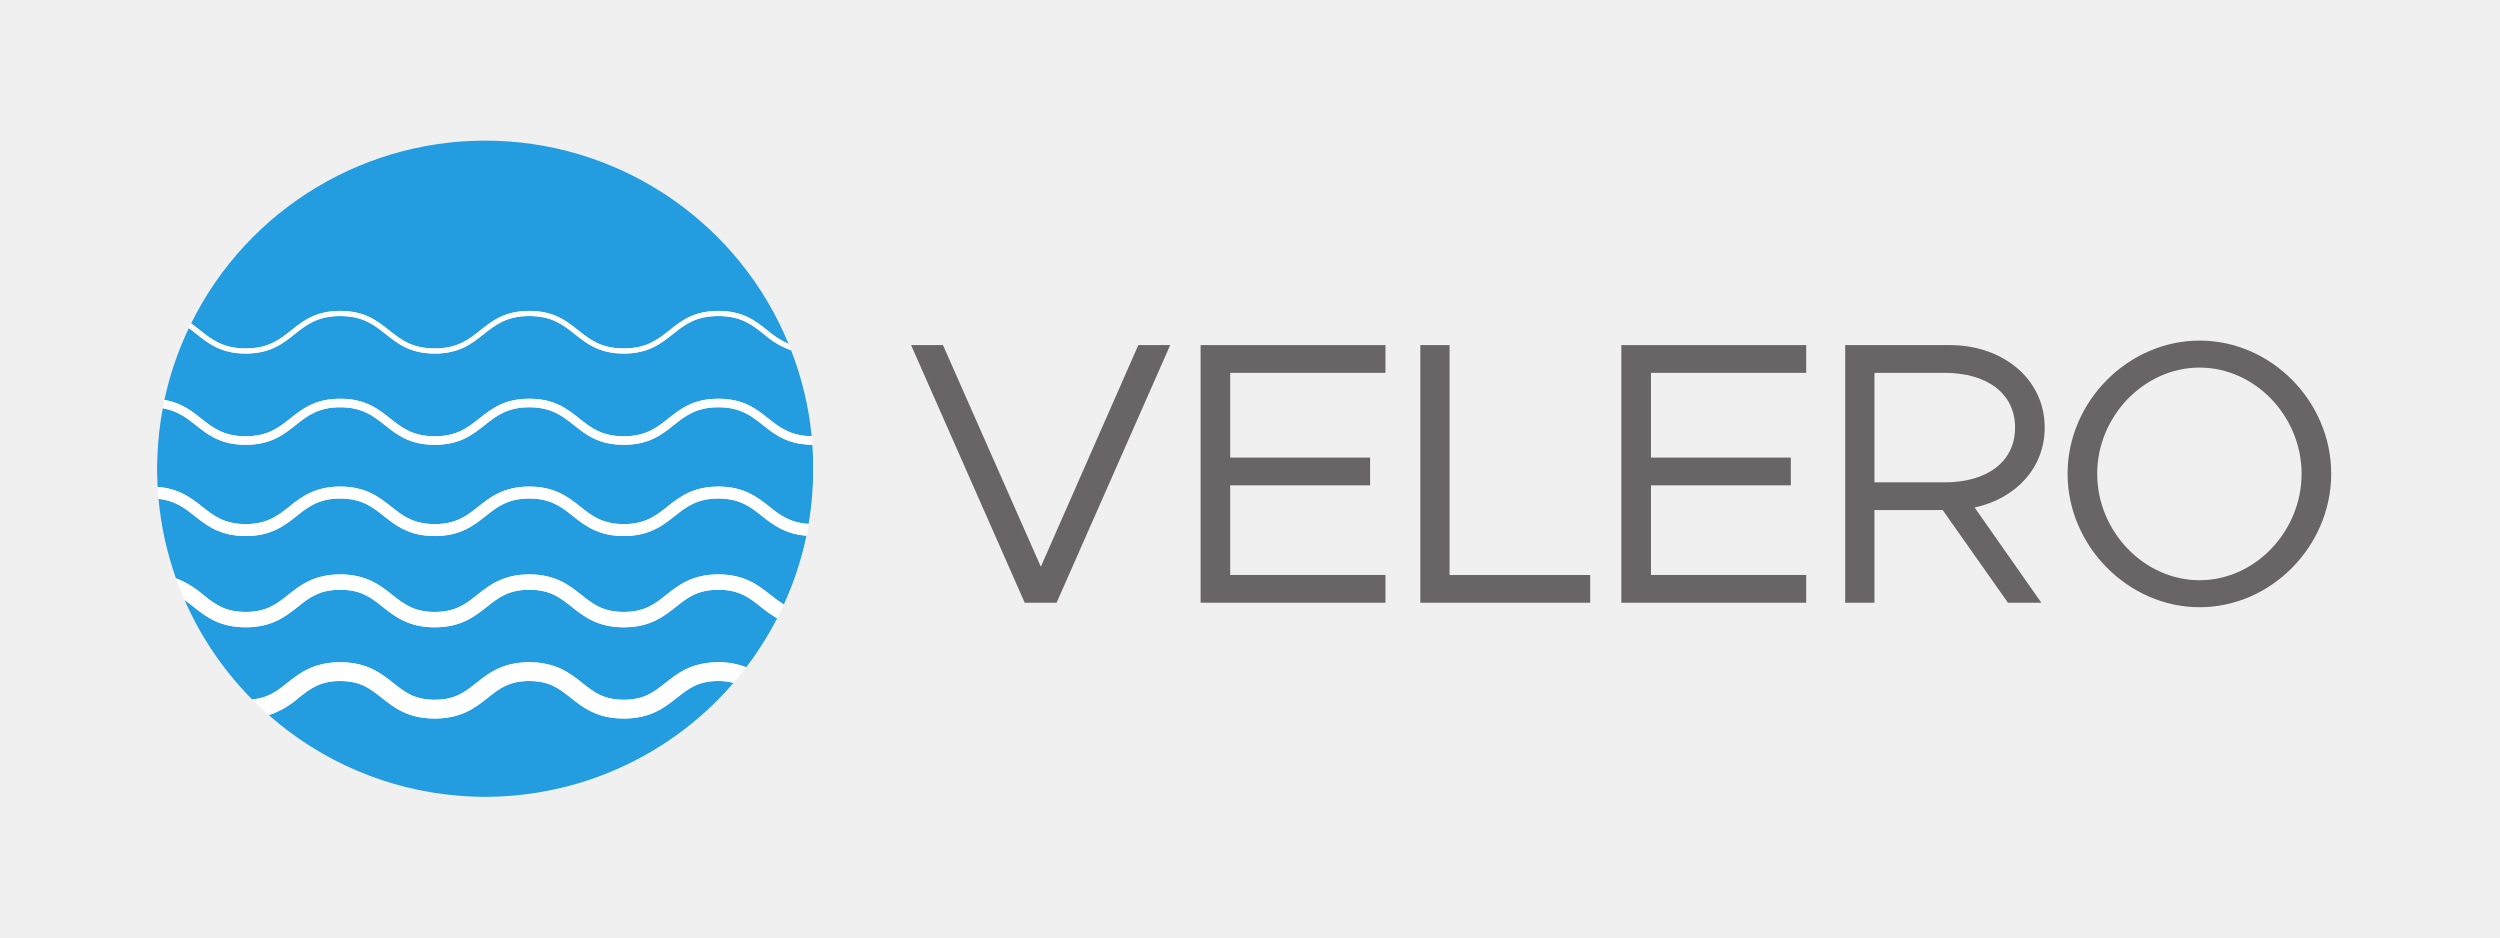
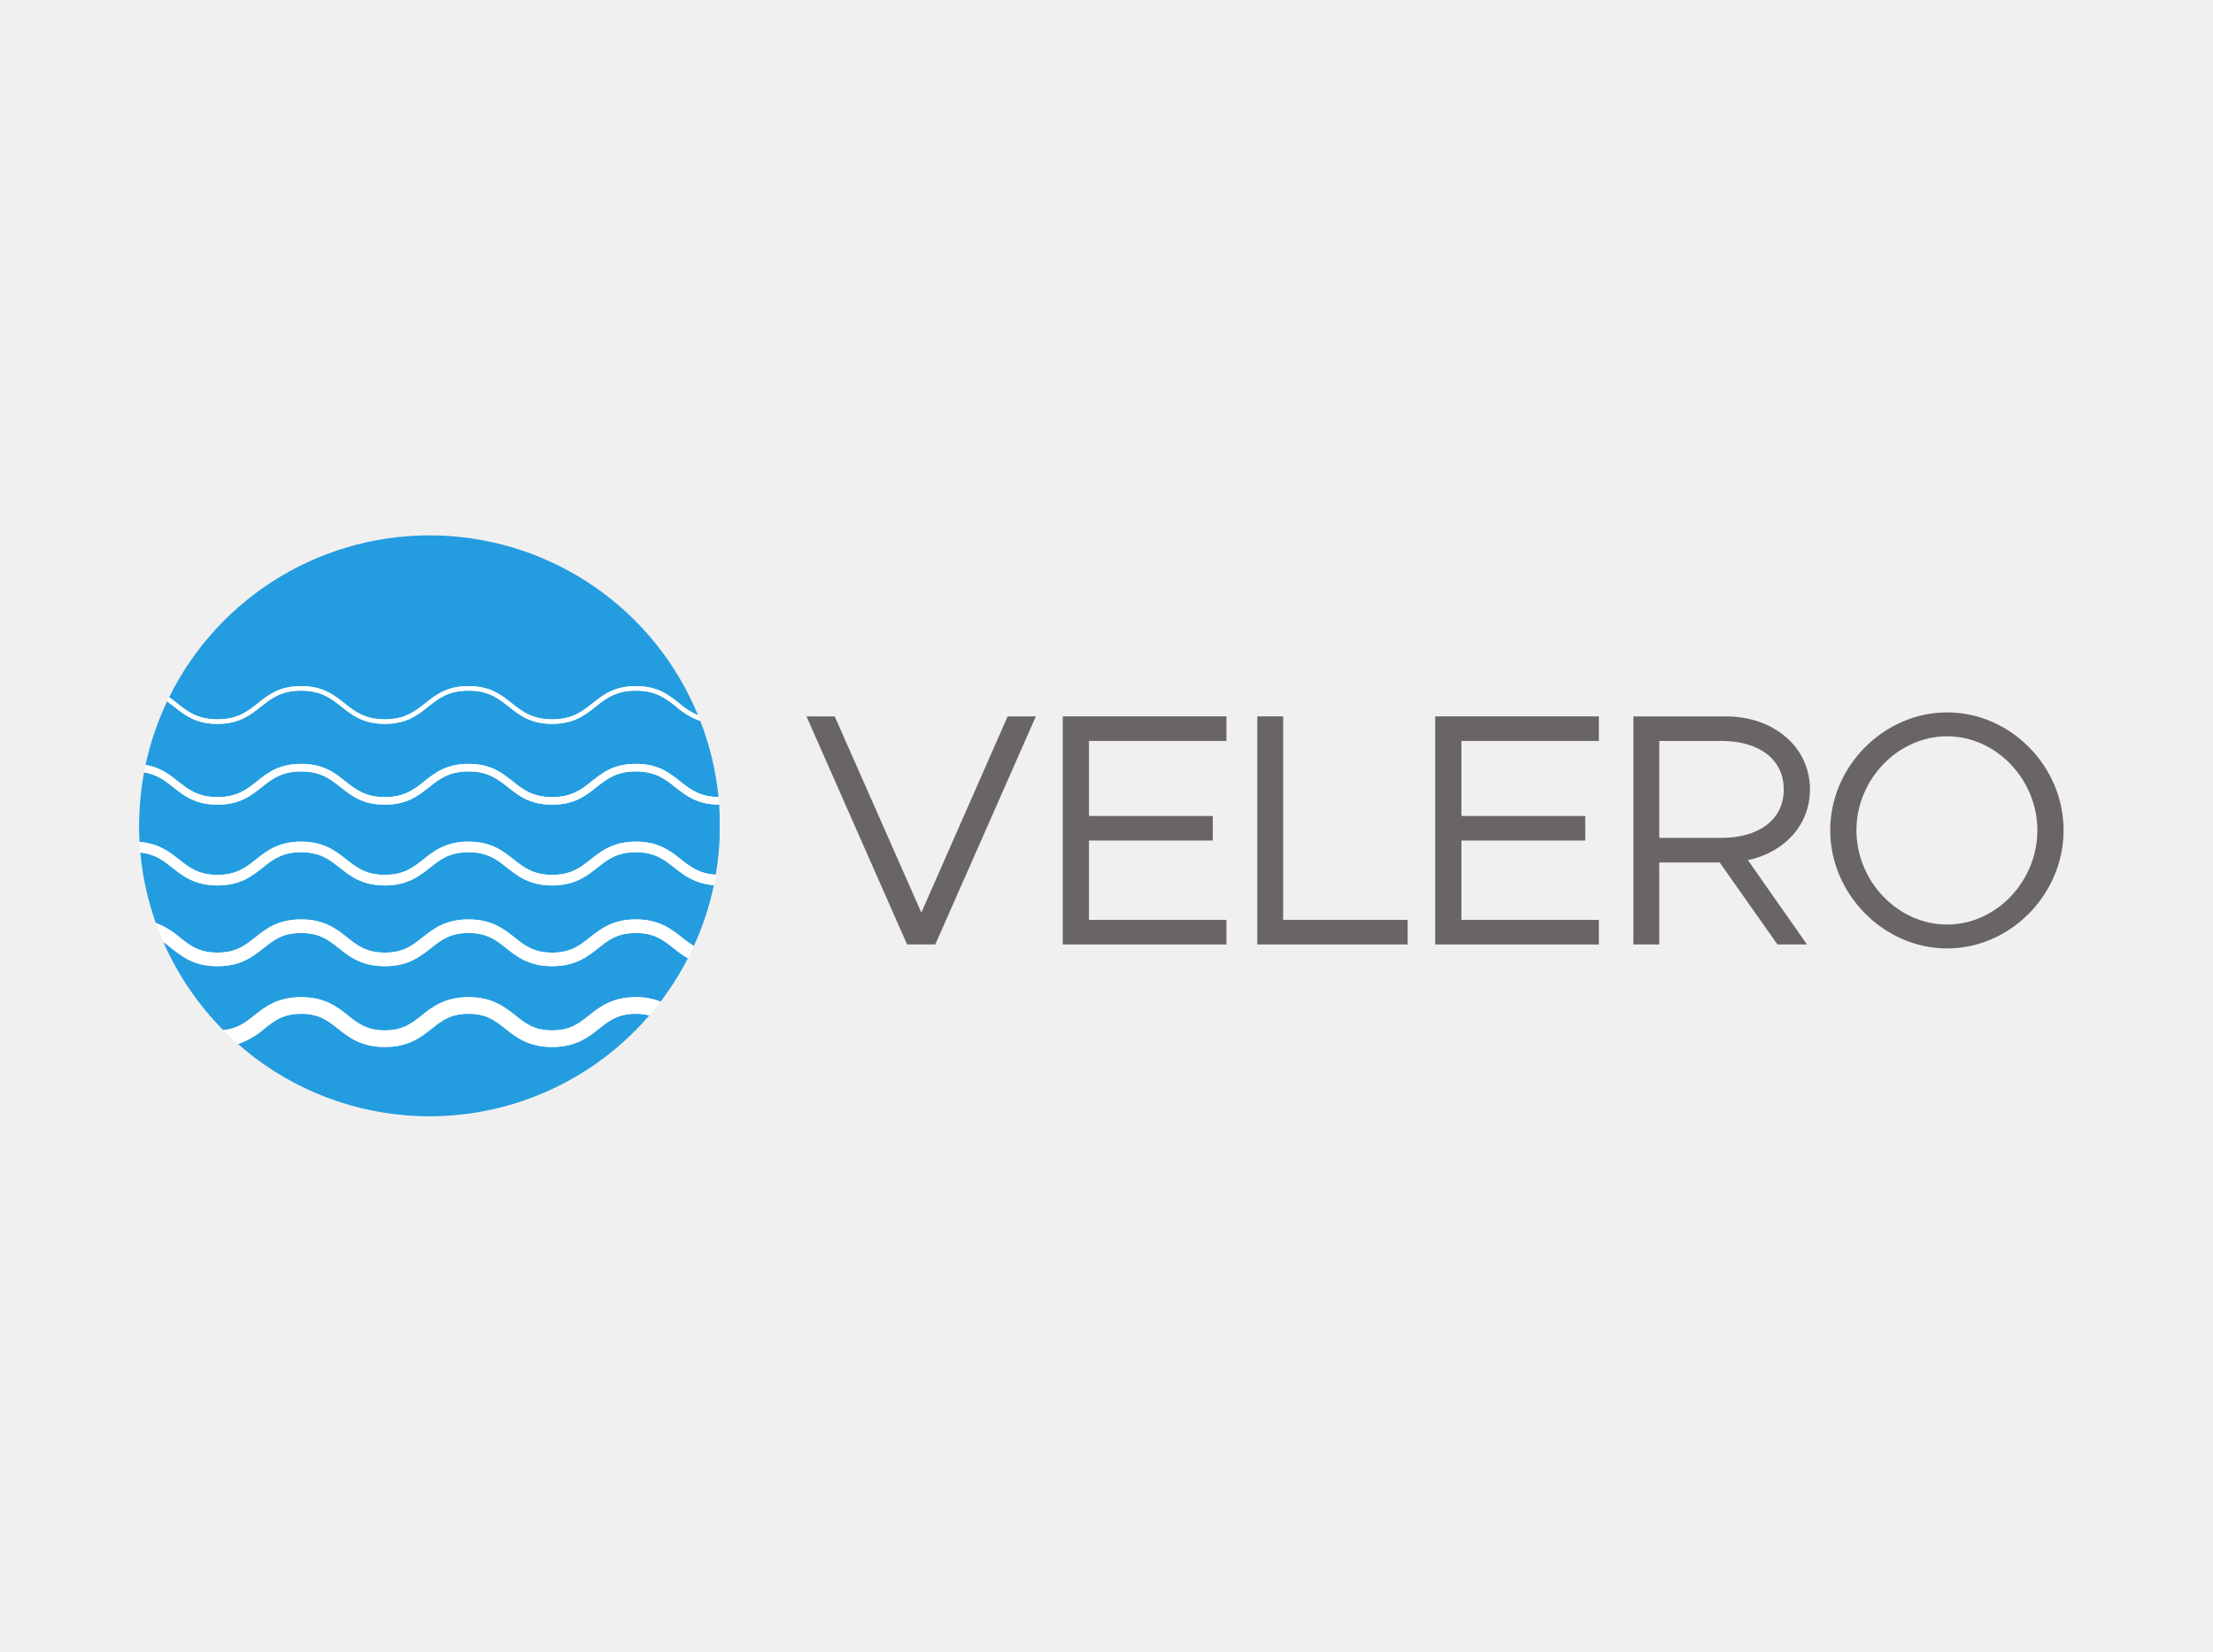
- <svg xmlns="http://www.w3.org/2000/svg" id="svg2" viewBox="0 0 533.333 200">
-   <defs>
-     <style>.cls-1{fill:#239de0;}.cls-2{fill:#fff;}.cls-3{isolation:isolate;}.cls-4{fill:#696566;}</style>
-   </defs>
-   <g id="path14">
-     <path class="cls-1" d="M153.249,145.283c-4.345,0-6.429,1.653-8.841,3.568-2.619,2.08-5.589,4.436-11.328,4.436-5.74,0-8.709-2.356-11.328-4.436-2.411-1.915-4.495-3.568-8.839-3.568-4.345,0-6.429,1.653-8.84,3.568-2.62,2.08-5.589,4.436-11.328,4.436s-8.708-2.356-11.328-4.436c-2.412-1.915-4.495-3.568-8.839-3.568s-6.427,1.653-8.839,3.568a19.104,19.104,0,0,1-6.38,3.715,69.697,69.697,0,0,0,40.343,17.175c.418.034.838.068,1.259.096,1.505.097,3.019.164,4.549.164,1.53,0,3.044-.067,4.549-.164.421-.028.84-.061,1.259-.096a69.88,69.88,0,0,0,47.17-24.067,12.792,12.792,0,0,0-3.24-.391" />
-   </g>
-   <g id="path16">
-     <path class="cls-1" d="M52.412,93.071c4.724,0,7.053-1.848,9.518-3.805,2.601-2.065,5.29-4.199,10.648-4.199s8.048,2.135,10.649,4.199c2.465,1.957,4.793,3.805,9.518,3.805s7.053-1.848,9.518-3.805c2.601-2.065,5.29-4.199,10.65-4.199,5.358,0,8.048,2.135,10.648,4.199,2.465,1.957,4.793,3.805,9.518,3.805s7.054-1.848,9.519-3.805c2.6-2.065,5.291-4.199,10.651-4.199,5.359,0,8.049,2.135,10.651,4.199,2.417,1.919,4.719,3.724,9.264,3.792a69.433,69.433,0,0,0-4.391-18.323,17.913,17.913,0,0,1-5.779-3.43c-2.517-1.997-4.893-3.884-9.745-3.884s-7.229,1.887-9.745,3.884c-2.553,2.026-5.192,4.12-10.424,4.12s-7.871-2.095-10.423-4.12c-2.516-1.997-4.892-3.884-9.743-3.884-4.852,0-7.229,1.887-9.745,3.884-2.553,2.026-5.191,4.12-10.423,4.12-5.232,0-7.87-2.095-10.422-4.12-2.516-1.997-4.893-3.884-9.744-3.884-4.851,0-7.228,1.887-9.743,3.884-2.553,2.026-5.191,4.12-10.423,4.12-5.232,0-7.871-2.095-10.423-4.12-.566-.449-1.128-.89-1.709-1.307A69.428,69.428,0,0,0,35.073,85.314c3.552.603,5.728,2.29,7.82,3.952,2.465,1.957,4.794,3.805,9.518,3.805" />
-   </g>
-   <g id="path18">
-     <path class="cls-1" d="M52.412,74.333c4.851,0,7.228-1.887,9.744-3.884,2.552-2.025,5.191-4.121,10.422-4.121s7.87,2.095,10.422,4.121c2.517,1.997,4.893,3.884,9.744,3.884s7.228-1.887,9.745-3.884c2.552-2.025,5.19-4.121,10.423-4.121,5.232,0,7.869,2.095,10.422,4.121,2.517,1.997,4.893,3.884,9.745,3.884,4.851,0,7.228-1.887,9.744-3.884,2.553-2.025,5.192-4.121,10.425-4.121,5.232,0,7.872,2.095,10.424,4.121a18.943,18.943,0,0,0,4.561,2.923A69.971,69.971,0,0,0,40.771,69.004c.66.466,1.282.957,1.896,1.445,2.517,1.997,4.893,3.884,9.745,3.884" />
-   </g>
-   <g id="path20">
-     <path class="cls-1" d="M153.249,125.816c-4.472,0-6.603,1.691-9.067,3.648-2.573,2.043-5.489,4.357-11.103,4.357s-8.529-2.315-11.102-4.357c-2.466-1.957-4.595-3.648-9.065-3.648-4.471,0-6.601,1.691-9.067,3.648-2.573,2.043-5.489,4.357-11.102,4.357s-8.529-2.315-11.102-4.357c-2.466-1.957-4.594-3.648-9.065-3.648s-6.599,1.691-9.065,3.648c-2.573,2.043-5.488,4.357-11.101,4.357-5.613,0-8.529-2.315-11.102-4.357-.653-.518-1.284-1.014-1.94-1.468a70.271,70.271,0,0,0,14.421,21.221c3.43-.316,5.32-1.803,7.459-3.501,2.62-2.079,5.589-4.436,11.328-4.436,5.74,0,8.708,2.357,11.328,4.436,2.412,1.915,4.495,3.568,8.839,3.568,4.344,0,6.427-1.653,8.84-3.568,2.618-2.079,5.589-4.436,11.328-4.436s8.708,2.357,11.327,4.436c2.413,1.915,4.496,3.568,8.84,3.568,4.344,0,6.428-1.653,8.839-3.568,2.62-2.079,5.591-4.436,11.331-4.436a15.761,15.761,0,0,1,5.945,1.073,70.118,70.118,0,0,0,6.591-10.449,27.058,27.058,0,0,1-3.471-2.44c-2.464-1.957-4.595-3.648-9.065-3.648" />
-   </g>
-   <g id="path22">
-     <path class="cls-1" d="M173.301,94.878c-5.271-.036-7.953-2.14-10.533-4.187-2.464-1.957-4.795-3.805-9.519-3.805-4.725,0-7.055,1.848-9.52,3.805-2.6,2.065-5.291,4.199-10.65,4.199-5.36,0-8.049-2.135-10.65-4.199-2.465-1.957-4.793-3.805-9.517-3.805-4.726,0-7.054,1.848-9.518,3.805-2.602,2.065-5.291,4.199-10.65,4.199-5.359,0-8.048-2.135-10.649-4.199-2.465-1.957-4.793-3.805-9.518-3.805-4.724,0-7.052,1.848-9.518,3.805-2.6,2.065-5.29,4.199-10.648,4.199-5.359,0-8.048-2.135-10.649-4.199-1.987-1.577-3.906-3.066-7.04-3.591a69.772,69.772,0,0,0-1.143,10.199c-.035.898-.069,1.795-.069,2.701s.034,1.804.069,2.702c.015.391.022.784.043,1.174,4.59.351,7.195,2.379,9.497,4.207,2.414,1.916,4.694,3.725,9.292,3.725s6.878-1.81,9.291-3.725c2.527-2.006,5.389-4.279,10.875-4.279s8.349,2.272,10.875,4.279c2.414,1.916,4.694,3.725,9.292,3.725s6.878-1.81,9.292-3.725c2.526-2.006,5.389-4.279,10.877-4.279,5.485,0,8.349,2.272,10.874,4.279,2.415,1.916,4.694,3.725,9.292,3.725,4.598,0,6.879-1.81,9.292-3.725,2.527-2.006,5.391-4.279,10.877-4.279s8.349,2.272,10.876,4.279c2.244,1.781,4.397,3.451,8.377,3.68q.542-3.195.788-6.48c.065-.856.119-1.714.151-2.578V97.296c-.032-.865-.14-2.418-.14-2.418" />
-   </g>
-   <g id="path24">
-     <path class="cls-1" d="M153.249,106.351c-4.6,0-6.88,1.81-9.293,3.727-2.527,2.005-5.391,4.278-10.876,4.278-5.486,0-8.349-2.272-10.876-4.278-2.413-1.917-4.694-3.727-9.291-3.727-4.598,0-6.879,1.81-9.293,3.727-2.526,2.005-5.389,4.278-10.875,4.278s-8.349-2.272-10.875-4.278c-2.414-1.917-4.694-3.727-9.292-3.727s-6.878,1.81-9.291,3.727c-2.526,2.005-5.389,4.278-10.875,4.278-5.485,0-8.349-2.272-10.876-4.278-2.121-1.684-4.141-3.283-7.718-3.647a69.417,69.417,0,0,0,3.723,16.95,19.406,19.406,0,0,1,5.805,3.518c2.466,1.957,4.594,3.648,9.066,3.648,4.471,0,6.6-1.691,9.065-3.648,2.573-2.042,5.489-4.357,11.101-4.357s8.529,2.315,11.102,4.357c2.465,1.957,4.594,3.648,9.065,3.648s6.601-1.691,9.065-3.648c2.573-2.042,5.49-4.357,11.103-4.357,5.612,0,8.529,2.315,11.101,4.357,2.465,1.957,4.594,3.648,9.066,3.648,4.471,0,6.6-1.691,9.066-3.648,2.573-2.042,5.491-4.357,11.104-4.357,5.612,0,8.529,2.315,11.103,4.357a25.596,25.596,0,0,0,2.861,2.062A69.339,69.339,0,0,0,172.04,114.283c-4.589-.349-7.196-2.379-9.499-4.206-2.413-1.917-4.693-3.727-9.292-3.727" />
-   </g>
-   <g id="path26">
-     <path class="cls-2" d="M141.919,145.716c-2.411,1.915-4.495,3.568-8.839,3.568-4.344,0-6.427-1.653-8.84-3.568-2.619-2.079-5.587-4.436-11.327-4.436s-8.71,2.357-11.328,4.436c-2.413,1.915-4.496,3.568-8.84,3.568-4.344,0-6.427-1.653-8.839-3.568-2.619-2.079-5.588-4.436-11.328-4.436-5.739,0-8.708,2.357-11.328,4.436-2.139,1.698-4.029,3.185-7.459,3.501,1.148,1.159,2.343,2.271,3.568,3.348a19.104,19.104,0,0,0,6.38-3.715c2.412-1.915,4.495-3.568,8.839-3.568s6.427,1.653,8.839,3.568c2.619,2.08,5.588,4.436,11.328,4.436s8.708-2.356,11.328-4.436c2.411-1.915,4.495-3.568,8.84-3.568,4.344,0,6.427,1.653,8.839,3.568,2.619,2.08,5.589,4.436,11.328,4.436,5.739,0,8.71-2.356,11.328-4.436,2.412-1.915,4.496-3.568,8.841-3.568a12.792,12.792,0,0,1,3.24.391c.932-1.08,1.839-2.184,2.705-3.32a15.761,15.761,0,0,0-5.945-1.073c-5.74,0-8.711,2.357-11.331,4.436" />
-   </g>
-   <g id="path28">
-     <path class="cls-2" d="M153.249,122.542c-5.613,0-8.531,2.315-11.104,4.357-2.465,1.957-4.595,3.648-9.066,3.648-4.471,0-6.601-1.691-9.066-3.648-2.572-2.042-5.489-4.357-11.101-4.357-5.614,0-8.53,2.315-11.103,4.357-2.465,1.957-4.594,3.648-9.065,3.648s-6.6-1.691-9.065-3.648c-2.573-2.042-5.489-4.357-11.102-4.357S64.05,124.857,61.477,126.899c-2.465,1.957-4.594,3.648-9.065,3.648-4.471,0-6.6-1.691-9.066-3.648a19.406,19.406,0,0,0-5.805-3.518q.834,2.348,1.83,4.616c.656.454,1.287.949,1.94,1.468,2.573,2.043,5.489,4.357,11.102,4.357,5.613,0,8.528-2.315,11.101-4.357,2.466-1.957,4.594-3.648,9.065-3.648s6.599,1.691,9.065,3.648c2.573,2.043,5.489,4.357,11.102,4.357s8.529-2.315,11.102-4.357c2.466-1.957,4.595-3.648,9.067-3.648,4.47,0,6.599,1.691,9.065,3.648,2.573,2.043,5.488,4.357,11.102,4.357s8.53-2.315,11.103-4.357c2.464-1.957,4.595-3.648,9.067-3.648,4.471,0,6.601,1.691,9.065,3.648a27.058,27.058,0,0,0,3.471,2.44q.748-1.452,1.428-2.943a25.594,25.594,0,0,1-2.861-2.062c-2.573-2.042-5.491-4.357-11.103-4.357" />
-   </g>
-   <g id="path30">
-     <path class="cls-2" d="M153.249,103.804c-5.487,0-8.351,2.272-10.877,4.279-2.413,1.916-4.695,3.725-9.292,3.725-4.598,0-6.878-1.81-9.292-3.725-2.525-2.006-5.389-4.279-10.874-4.279-5.488,0-8.351,2.272-10.877,4.279-2.413,1.916-4.694,3.725-9.292,3.725s-6.878-1.81-9.292-3.725c-2.526-2.006-5.389-4.279-10.875-4.279s-8.349,2.272-10.875,4.279c-2.414,1.916-4.693,3.725-9.291,3.725-4.597,0-6.878-1.81-9.292-3.725-2.302-1.828-4.907-3.856-9.497-4.207.047.856.117,1.707.195,2.554,3.577.364,5.597,1.963,7.718,3.647,2.526,2.005,5.39,4.278,10.876,4.278,5.486,0,8.349-2.272,10.875-4.278,2.414-1.917,4.694-3.727,9.291-3.727s6.878,1.81,9.292,3.727c2.526,2.005,5.389,4.278,10.875,4.278s8.349-2.272,10.875-4.278c2.414-1.917,4.695-3.727,9.293-3.727,4.597,0,6.878,1.81,9.291,3.727,2.527,2.005,5.39,4.278,10.876,4.278,5.486,0,8.35-2.272,10.876-4.278,2.413-1.917,4.693-3.727,9.293-3.727,4.599,0,6.879,1.81,9.292,3.727,2.303,1.827,4.909,3.856,9.499,4.206.175-.833.32-1.677.463-2.521-3.98-.229-6.133-1.899-8.377-3.68-2.527-2.006-5.389-4.279-10.876-4.279" />
-   </g>
-   <g id="path32">
-     <path class="cls-2" d="M52.412,94.89c5.359,0,8.048-2.135,10.648-4.199,2.465-1.957,4.794-3.805,9.518-3.805,4.725,0,7.053,1.848,9.518,3.805,2.601,2.065,5.29,4.199,10.649,4.199s8.048-2.135,10.65-4.199c2.465-1.957,4.793-3.805,9.518-3.805,4.723,0,7.051,1.848,9.517,3.805,2.601,2.065,5.29,4.199,10.65,4.199,5.359,0,8.05-2.135,10.65-4.199,2.465-1.957,4.795-3.805,9.52-3.805,4.724,0,7.055,1.848,9.519,3.805,2.58,2.047,5.263,4.157,10.533,4.193l-.011-.167c-.041-.553-.072-1.109-.127-1.659-4.545-.068-6.847-1.873-9.264-3.792-2.601-2.065-5.292-4.199-10.651-4.199-5.36,0-8.051,2.135-10.651,4.199-2.465,1.957-4.793,3.805-9.519,3.805s-7.054-1.848-9.518-3.805c-2.601-2.065-5.291-4.199-10.648-4.199-5.36,0-8.049,2.135-10.65,4.199-2.466,1.957-4.794,3.805-9.518,3.805s-7.053-1.848-9.518-3.805c-2.601-2.065-5.29-4.199-10.649-4.199s-8.048,2.135-10.648,4.199c-2.465,1.957-4.794,3.805-9.518,3.805-4.725,0-7.053-1.848-9.518-3.805-2.093-1.661-4.268-3.348-7.82-3.952-.127.592-.24,1.189-.351,1.785,3.134.525,5.054,2.015,7.04,3.591,2.601,2.065,5.29,4.199,10.649,4.199" />
-   </g>
-   <g id="path34">
-     <path class="cls-2" d="M52.412,75.425c5.232,0,7.87-2.095,10.423-4.12,2.516-1.997,4.892-3.884,9.743-3.884,4.852,0,7.228,1.887,9.744,3.884,2.552,2.026,5.191,4.12,10.422,4.12,5.232,0,7.871-2.094,10.423-4.12,2.516-1.997,4.893-3.884,9.745-3.884,4.851,0,7.228,1.887,9.743,3.884,2.552,2.026,5.191,4.12,10.423,4.12s7.871-2.094,10.424-4.12c2.516-1.997,4.893-3.884,9.745-3.884s7.228,1.887,9.745,3.884a17.914,17.914,0,0,0,5.779,3.43c-.177-.456-.353-.912-.539-1.363a18.943,18.943,0,0,1-4.561-2.923c-2.552-2.025-5.192-4.121-10.424-4.121-5.233,0-7.872,2.095-10.425,4.121-2.516,1.997-4.893,3.884-9.744,3.884-4.852,0-7.228-1.887-9.745-3.884-2.553-2.025-5.19-4.121-10.422-4.121-5.233,0-7.871,2.095-10.423,4.121-2.517,1.997-4.893,3.884-9.745,3.884s-7.228-1.887-9.744-3.884C80.448,68.423,77.81,66.328,72.578,66.328s-7.87,2.095-10.422,4.121c-2.516,1.997-4.893,3.884-9.744,3.884-4.852,0-7.228-1.887-9.745-3.884-.615-.488-1.237-.979-1.896-1.445-.165.331-.331.66-.491.993.581.418,1.143.858,1.709,1.307,2.552,2.026,5.191,4.12,10.423,4.12" />
-   </g>
-   <g id="g36">
-     <g id="text40" class="cls-3">
-       <g class="cls-3">
-         <path class="cls-4" d="M249.646,73.619l-24.241,54.961H218.605L194.364,73.619h6.8l20.88,47.282,20.8-47.282Z" />
-       </g>
-       <g class="cls-3">
-         <path class="cls-4" d="M262.443,79.539V97.619H292.283v5.92H262.443v19.121h33.122v5.92h-39.441V73.619h39.441v5.92Z" />
-       </g>
-       <g class="cls-3">
-         <path class="cls-4" d="M339.244,122.66v5.92H303.003V73.619h6.24v49.042Z" />
-       </g>
-       <g class="cls-3">
-         <path class="cls-4" d="M352.203,79.539V97.619H382.044v5.92H352.203v19.121h33.121v5.92H345.883V73.619h39.441v5.92Z" />
-       </g>
-       <g class="cls-3">
-         <path class="cls-4" d="M421.243,108.26l14.24,20.32h-7.12l-13.92-19.76H399.883v19.76h-6.24V73.619h22.32c11.36,0,20.24,7.28,20.24,17.601C436.203,99.859,429.963,106.42,421.243,108.26Zm-21.36-5.36h14.96c8.96,0,15.04-4.32,15.04-11.68s-6.08-11.68-15.04-11.68h-14.96Z" />
-       </g>
-       <g class="cls-3">
-         <path class="cls-4" d="M441.082,101.06c0-15.44,12.961-28.401,28.161-28.401,15.28,0,28.081,12.96,28.081,28.401S484.523,129.54,469.243,129.54C454.043,129.54,441.082,116.5,441.082,101.06Zm49.922,0c0-12.24-9.92-22.641-21.761-22.641s-21.841,10.4-21.841,22.641c0,12.32,10,22.72,21.841,22.72S491.004,113.38,491.004,101.06Z" />
+ <svg xmlns="http://www.w3.org/2000/svg" id="body_1" width="67" height="50">
+   <g transform="matrix(0.125625 0 0 0.125625 -0 12.4375)">
+     <g>
+       <path d="M153.249 145.283C 148.904 145.283 146.82 146.936 144.408 148.851C 141.789 150.931 138.819 153.286 133.08 153.286C 127.34 153.286 124.371 150.931 121.752 148.851C 119.34 146.936 117.257 145.283 112.913 145.283C 108.568 145.283 106.484 146.936 104.073 148.851C 101.453 150.931 98.484 153.286 92.745 153.286C 87.005 153.286 84.036 150.931 81.417 148.851C 79.005 146.936 76.922 145.283 72.578 145.283C 68.234 145.283 66.152 146.936 63.74 148.851C 61.875 150.492 59.707 151.754 57.359 152.565C 68.609 162.481 82.757 168.504 97.703 169.74C 98.121 169.775 98.541 169.808 98.961 169.836C 100.467 169.933 101.981 170 103.51 170C 105.041 170 106.555 169.933 108.06 169.836C 108.481 169.808 108.899 169.775 109.319 169.74C 127.591 168.217 144.532 159.573 156.489 145.673C 155.43 145.405 154.342 145.274 153.249 145.283" stroke="none" fill="#239DE0" fill-rule="nonzero" />
+     </g>
+     <g>
+       <path d="M52.412 93.071C 57.136 93.071 59.465 91.223 61.93 89.266C 64.53 87.201 67.219 85.066 72.578 85.066C 77.937 85.066 80.626 87.201 83.227 89.266C 85.692 91.223 88.02 93.071 92.745 93.071C 97.469 93.071 99.797 91.223 102.263 89.266C 104.864 87.201 107.553 85.066 112.913 85.066C 118.271 85.066 120.961 87.201 123.561 89.266C 126.026 91.223 128.354 93.071 133.08 93.071C 137.805 93.071 140.133 91.223 142.599 89.266C 145.199 87.201 147.889 85.066 153.249 85.066C 158.608 85.066 161.299 87.201 163.9 89.266C 166.317 91.185 168.619 92.99 173.164 93.058C 172.54 86.779 171.063 80.614 168.773 74.734C 166.648 73.966 164.687 72.802 162.995 71.304C 160.477 69.307 158.101 67.42 153.249 67.42C 148.397 67.42 146.02 69.307 143.504 71.304C 140.951 73.33 138.312 75.425 133.08 75.425C 127.847 75.425 125.208 73.33 122.656 71.304C 120.141 69.307 117.764 67.42 112.913 67.42C 108.061 67.42 105.684 69.307 103.168 71.304C 100.616 73.33 97.977 75.425 92.745 75.425C 87.513 75.425 84.875 73.33 82.322 71.304C 79.806 69.307 77.43 67.42 72.578 67.42C 67.727 67.42 65.351 69.307 62.835 71.304C 60.282 73.33 57.644 75.425 52.412 75.425C 47.18 75.425 44.541 73.33 41.989 71.304C 41.423 70.855 40.861 70.415 40.28 69.997C 37.954 74.882 36.206 80.023 35.073 85.314C 38.625 85.917 40.801 87.604 42.894 89.266C 45.359 91.223 47.687 93.071 52.412 93.071" stroke="none" fill="#239DE0" fill-rule="nonzero" />
+     </g>
+     <g>
+       <path d="M52.412 74.333C 57.263 74.333 59.64 72.446 62.156 70.449C 64.708 68.423 67.346 66.328 72.578 66.328C 77.81 66.328 80.448 68.423 83.001 70.449C 85.517 72.446 87.893 74.333 92.745 74.333C 97.596 74.333 99.973 72.446 102.49 70.449C 105.042 68.423 107.68 66.328 112.913 66.328C 118.145 66.328 120.782 68.423 123.335 70.449C 125.852 72.446 128.228 74.333 133.08 74.333C 137.931 74.333 140.308 72.446 142.824 70.449C 145.377 68.423 148.016 66.328 153.249 66.328C 158.481 66.328 161.121 68.423 163.673 70.449C 165.046 71.637 166.582 72.621 168.235 73.372C 157.781 47.936 133.397 30.983 105.913 30.041C 78.429 29.099 52.942 44.344 40.771 69.004C 41.431 69.47 42.053 69.961 42.667 70.449C 45.184 72.446 47.56 74.333 52.412 74.333" stroke="none" fill="#239DE0" fill-rule="nonzero" />
+     </g>
+     <g>
+       <path d="M153.249 125.816C 148.777 125.816 146.647 127.507 144.183 129.464C 141.609 131.507 138.693 133.821 133.08 133.821C 127.466 133.821 124.551 131.507 121.978 129.464C 119.512 127.507 117.383 125.816 112.913 125.816C 108.442 125.816 106.313 127.507 103.846 129.464C 101.273 131.507 98.357 133.821 92.745 133.821C 87.132 133.821 84.216 131.507 81.643 129.464C 79.178 127.507 77.049 125.816 72.578 125.816C 68.107 125.816 65.979 127.507 63.513 129.464C 60.94 131.507 58.025 133.821 52.412 133.821C 46.799 133.821 43.883 131.507 41.31 129.464C 40.658 128.946 40.027 128.45 39.371 127.996C 42.835 135.895 47.723 143.089 53.792 149.217C 57.222 148.902 59.111 147.415 61.251 145.716C 63.87 143.637 66.839 141.28 72.578 141.28C 78.318 141.28 81.286 143.637 83.906 145.716C 86.318 147.631 88.401 149.284 92.745 149.284C 97.089 149.284 99.172 147.631 101.585 145.716C 104.203 143.637 107.173 141.28 112.913 141.28C 118.653 141.28 121.621 143.637 124.24 145.716C 126.653 147.631 128.736 149.284 133.08 149.284C 137.424 149.284 139.508 147.631 141.919 145.716C 144.539 143.637 147.509 141.28 153.249 141.28C 155.282 141.251 157.301 141.615 159.195 142.353C 161.695 139.071 163.9 135.574 165.785 131.904C 164.566 131.183 163.406 130.367 162.315 129.464C 159.851 127.507 157.72 125.816 153.249 125.816" stroke="none" fill="#239DE0" fill-rule="nonzero" />
+     </g>
+     <g>
+       <path d="M173.301 94.878C 168.031 94.842 165.348 92.737 162.768 90.691C 160.304 88.734 157.973 86.885 153.249 86.885C 148.524 86.885 146.195 88.734 143.729 90.691C 141.129 92.755 138.439 94.89 133.08 94.89C 127.72 94.89 125.031 92.755 122.43 90.691C 119.965 88.734 117.636 86.885 112.913 86.885C 108.187 86.885 105.859 88.734 103.395 90.691C 100.793 92.755 98.104 94.89 92.745 94.89C 87.386 94.89 84.697 92.755 82.096 90.691C 79.631 88.734 77.303 86.885 72.578 86.885C 67.854 86.885 65.526 88.734 63.06 90.691C 60.46 92.755 57.771 94.89 52.412 94.89C 47.053 94.89 44.364 92.755 41.763 90.691C 39.777 89.114 37.857 87.625 34.723 87.099C 34.092 90.467 33.71 93.876 33.58 97.299C 33.545 98.197 33.51 99.094 33.51 100C 33.51 100.906 33.545 101.804 33.58 102.702C 33.594 103.093 33.602 103.486 33.623 103.876C 38.213 104.227 40.818 106.255 43.12 108.083C 45.534 109.998 47.814 111.808 52.412 111.808C 57.01 111.808 59.29 109.998 61.703 108.083C 64.23 106.077 67.092 103.804 72.578 103.804C 78.064 103.804 80.927 106.077 83.453 108.083C 85.867 109.998 88.147 111.808 92.745 111.808C 97.342 111.808 99.623 109.998 102.036 108.083C 104.563 106.077 107.425 103.804 112.913 103.804C 118.398 103.804 121.262 106.077 123.787 108.083C 126.202 109.998 128.482 111.808 133.08 111.808C 137.677 111.808 139.959 109.998 142.372 108.083C 144.899 106.077 147.763 103.804 153.249 103.804C 158.736 103.804 161.599 106.077 164.125 108.083C 166.369 109.864 168.523 111.533 172.503 111.763C 172.864 109.633 173.127 107.473 173.291 105.283C 173.356 104.427 173.409 103.569 173.441 102.705L173.441 102.705L173.441 97.296C 173.409 96.431 173.301 94.878 173.301 94.878" stroke="none" fill="#239DE0" fill-rule="nonzero" />
+     </g>
+     <g>
+       <path d="M153.249 106.351C 148.649 106.351 146.369 108.161 143.956 110.078C 141.429 112.083 138.565 114.355 133.08 114.355C 127.594 114.355 124.731 112.083 122.204 110.078C 119.791 108.161 117.51 106.351 112.913 106.351C 108.315 106.351 106.034 108.161 103.62 110.078C 101.094 112.083 98.231 114.355 92.745 114.355C 87.259 114.355 84.396 112.083 81.87 110.078C 79.456 108.161 77.175 106.351 72.578 106.351C 67.981 106.351 65.701 108.161 63.287 110.078C 60.761 112.083 57.898 114.355 52.412 114.355C 46.927 114.355 44.063 112.083 41.536 110.078C 39.415 108.394 37.395 106.794 33.818 106.43C 34.345 112.214 35.596 117.908 37.541 123.381C 39.668 124.203 41.633 125.394 43.346 126.899C 45.812 128.856 47.941 130.547 52.412 130.547C 56.883 130.547 59.012 128.856 61.477 126.899C 64.05 124.857 66.966 122.542 72.578 122.542C 78.191 122.542 81.107 124.857 83.68 126.899C 86.145 128.856 88.274 130.547 92.745 130.547C 97.216 130.547 99.345 128.856 101.81 126.899C 104.383 124.857 107.299 122.542 112.913 122.542C 118.525 122.542 121.442 124.857 124.014 126.899C 126.479 128.856 128.608 130.547 133.08 130.547C 137.551 130.547 139.68 128.856 142.145 126.899C 144.719 124.857 147.636 122.542 153.249 122.542C 158.861 122.542 161.779 124.857 164.352 126.899C 165.257 127.651 166.213 128.34 167.213 128.961C 169.364 124.263 170.983 119.34 172.04 114.283C 167.451 113.934 164.844 111.904 162.541 110.078C 160.128 108.161 157.848 106.351 153.249 106.351" stroke="none" fill="#239DE0" fill-rule="nonzero" />
+     </g>
+     <g>
+       <path d="M141.919 145.716C 139.508 147.631 137.424 149.284 133.08 149.284C 128.736 149.284 126.653 147.631 124.24 145.716C 121.621 143.637 118.653 141.28 112.913 141.28C 107.173 141.28 104.203 143.637 101.585 145.716C 99.172 147.631 97.089 149.284 92.745 149.284C 88.401 149.284 86.318 147.631 83.906 145.716C 81.286 143.637 78.318 141.28 72.578 141.28C 66.839 141.28 63.87 143.637 61.251 145.716C 59.111 147.415 57.222 148.902 53.792 149.217C 54.94 150.376 56.134 151.488 57.359 152.565C 59.707 151.754 61.875 150.492 63.74 148.851C 66.152 146.936 68.234 145.283 72.578 145.283C 76.922 145.283 79.005 146.936 81.417 148.851C 84.036 150.931 87.005 153.286 92.745 153.286C 98.484 153.286 101.453 150.931 104.073 148.851C 106.484 146.936 108.568 145.283 112.913 145.283C 117.257 145.283 119.34 146.936 121.752 148.851C 124.371 150.931 127.34 153.286 133.08 153.286C 138.819 153.286 141.789 150.931 144.408 148.851C 146.82 146.936 148.904 145.283 153.249 145.283C 154.342 145.274 155.43 145.405 156.489 145.673C 157.421 144.593 158.328 143.489 159.195 142.353C 157.301 141.615 155.282 141.251 153.249 141.28C 147.509 141.28 144.539 143.637 141.919 145.716" stroke="none" fill="#FFFFFF" fill-rule="nonzero" />
+     </g>
+     <g>
+       <path d="M153.249 122.542C 147.636 122.542 144.719 124.857 142.145 126.899C 139.68 128.856 137.551 130.547 133.08 130.547C 128.608 130.547 126.479 128.856 124.014 126.899C 121.442 124.857 118.525 122.542 112.913 122.542C 107.299 122.542 104.383 124.857 101.81 126.899C 99.345 128.856 97.216 130.547 92.745 130.547C 88.274 130.547 86.145 128.856 83.68 126.899C 81.107 124.857 78.191 122.542 72.578 122.542C 66.966 122.542 64.05 124.857 61.477 126.899C 59.012 128.856 56.883 130.547 52.412 130.547C 47.941 130.547 45.812 128.856 43.346 126.899C 41.633 125.394 39.668 124.203 37.541 123.381C 38.097 124.946 38.707 126.484 39.371 127.996C 40.027 128.45 40.658 128.946 41.31 129.464C 43.883 131.507 46.799 133.821 52.412 133.821C 58.025 133.821 60.94 131.507 63.513 129.464C 65.979 127.507 68.107 125.816 72.578 125.816C 77.049 125.816 79.178 127.507 81.643 129.464C 84.216 131.507 87.132 133.821 92.745 133.821C 98.357 133.821 101.273 131.507 103.846 129.464C 106.313 127.507 108.442 125.816 112.913 125.816C 117.383 125.816 119.512 127.507 121.978 129.464C 124.551 131.507 127.466 133.821 133.08 133.821C 138.693 133.821 141.609 131.507 144.183 129.464C 146.647 127.507 148.777 125.816 153.249 125.816C 157.72 125.816 159.851 127.507 162.315 129.464C 163.406 130.367 164.566 131.182 165.785 131.904C 166.284 130.935 166.76 129.955 167.213 128.961C 166.213 128.34 165.257 127.651 164.352 126.899C 161.779 124.857 158.861 122.542 153.249 122.542" stroke="none" fill="#FFFFFF" fill-rule="nonzero" />
+     </g>
+     <g>
+       <path d="M153.249 103.804C 147.763 103.804 144.899 106.077 142.372 108.083C 139.959 109.998 137.677 111.808 133.08 111.808C 128.482 111.808 126.202 109.998 123.787 108.083C 121.262 106.077 118.398 103.804 112.913 103.804C 107.425 103.804 104.563 106.077 102.036 108.083C 99.623 109.998 97.342 111.808 92.745 111.808C 88.147 111.808 85.867 109.998 83.453 108.083C 80.927 106.077 78.064 103.804 72.578 103.804C 67.092 103.804 64.229 106.077 61.703 108.083C 59.289 109.998 57.01 111.808 52.412 111.808C 47.815 111.808 45.534 109.998 43.12 108.083C 40.818 106.255 38.213 104.227 33.623 103.876C 33.67 104.732 33.74 105.583 33.818 106.43C 37.395 106.794 39.415 108.394 41.536 110.078C 44.063 112.083 46.927 114.355 52.412 114.355C 57.898 114.355 60.761 112.083 63.287 110.078C 65.701 108.161 67.981 106.351 72.578 106.351C 77.176 106.351 79.456 108.161 81.87 110.078C 84.396 112.083 87.259 114.355 92.745 114.355C 98.231 114.355 101.094 112.083 103.62 110.078C 106.034 108.161 108.315 106.351 112.913 106.351C 117.51 106.351 119.791 108.161 122.204 110.078C 124.731 112.083 127.594 114.355 133.08 114.355C 138.565 114.355 141.429 112.083 143.956 110.078C 146.369 108.161 148.649 106.351 153.249 106.351C 157.848 106.351 160.128 108.161 162.541 110.078C 164.844 111.904 167.451 113.934 172.04 114.283C 172.215 113.45 172.36 112.607 172.503 111.763C 168.523 111.533 166.369 109.864 164.125 108.083C 161.599 106.077 158.736 103.804 153.249 103.804" stroke="none" fill="#FFFFFF" fill-rule="nonzero" />
+     </g>
+     <g>
+       <path d="M52.412 94.89C 57.771 94.89 60.46 92.755 63.06 90.691C 65.525 88.734 67.854 86.885 72.578 86.885C 77.303 86.885 79.631 88.734 82.096 90.691C 84.697 92.755 87.386 94.89 92.745 94.89C 98.104 94.89 100.793 92.755 103.395 90.691C 105.859 88.734 108.187 86.885 112.913 86.885C 117.636 86.885 119.965 88.734 122.43 90.691C 125.031 92.755 127.72 94.89 133.08 94.89C 138.439 94.89 141.129 92.755 143.729 90.691C 146.195 88.734 148.524 86.885 153.249 86.885C 157.973 86.885 160.304 88.734 162.768 90.691C 165.348 92.737 168.031 94.847 173.301 94.883L173.301 94.883L173.291 94.717C 173.249 94.164 173.219 93.607 173.164 93.058C 168.619 92.99 166.317 91.185 163.9 89.266C 161.299 87.201 158.608 85.066 153.249 85.066C 147.889 85.066 145.199 87.201 142.599 89.266C 140.133 91.223 137.805 93.071 133.08 93.071C 128.354 93.071 126.026 91.223 123.561 89.266C 120.961 87.201 118.271 85.066 112.913 85.066C 107.553 85.066 104.864 87.201 102.263 89.266C 99.797 91.223 97.469 93.071 92.745 93.071C 88.02 93.071 85.692 91.223 83.227 89.266C 80.626 87.201 77.937 85.066 72.578 85.066C 67.219 85.066 64.53 87.201 61.93 89.266C 59.465 91.223 57.136 93.071 52.412 93.071C 47.687 93.071 45.359 91.223 42.894 89.266C 40.801 87.604 38.625 85.917 35.073 85.314C 34.947 85.906 34.834 86.503 34.723 87.099C 37.857 87.625 39.777 89.114 41.763 90.691C 44.364 92.755 47.053 94.89 52.412 94.89" stroke="none" fill="#FFFFFF" fill-rule="nonzero" />
+     </g>
+     <g>
+       <path d="M52.412 75.425C 57.644 75.425 60.282 73.33 62.835 71.304C 65.351 69.307 67.727 67.42 72.578 67.42C 77.43 67.42 79.806 69.307 82.322 71.304C 84.875 73.33 87.513 75.425 92.745 75.425C 97.977 75.425 100.616 73.33 103.168 71.304C 105.684 69.307 108.061 67.42 112.913 67.42C 117.764 67.42 120.141 69.307 122.656 71.304C 125.208 73.33 127.847 75.425 133.08 75.425C 138.312 75.425 140.951 73.33 143.504 71.304C 146.02 69.307 148.397 67.42 153.249 67.42C 158.101 67.42 160.477 69.307 162.995 71.304C 164.687 72.802 166.648 73.966 168.773 74.734C 168.596 74.279 168.42 73.822 168.235 73.372C 166.582 72.621 165.046 71.637 163.673 70.449C 161.121 68.423 158.481 66.328 153.249 66.328C 148.016 66.328 145.377 68.423 142.824 70.449C 140.308 72.446 137.931 74.333 133.08 74.333C 128.228 74.333 125.852 72.446 123.335 70.449C 120.782 68.423 118.145 66.328 112.913 66.328C 107.68 66.328 105.042 68.423 102.49 70.449C 99.973 72.446 97.596 74.333 92.745 74.333C 87.893 74.333 85.517 72.446 83 70.449C 80.448 68.423 77.81 66.328 72.578 66.328C 67.346 66.328 64.708 68.423 62.156 70.449C 59.64 72.446 57.263 74.333 52.412 74.333C 47.56 74.333 45.184 72.446 42.667 70.449C 42.053 69.961 41.431 69.47 40.771 69.004C 40.606 69.335 40.44 69.664 40.28 69.997C 40.861 70.415 41.423 70.855 41.989 71.304C 44.541 73.33 47.18 75.425 52.412 75.425" stroke="none" fill="#FFFFFF" fill-rule="nonzero" />
+     </g>
+     <g>
+       <g>
+         <g>
+           <path d="M249.646 73.619L225.405 128.58L218.605 128.58L194.364 73.619L201.165 73.619L222.045 120.9L242.845 73.619L249.646 73.619z" stroke="none" fill="#696566" fill-rule="nonzero" />
+         </g>
+         <g>
+           <path d="M262.443 79.539L262.443 97.619L292.283 97.619L292.283 103.539L262.443 103.539L262.443 122.66L295.564 122.66L295.564 128.58L256.123 128.58L256.123 73.619L295.564 73.619L295.564 79.539L262.443 79.539z" stroke="none" fill="#696566" fill-rule="nonzero" />
+         </g>
+         <g>
+           <path d="M339.244 122.66L339.244 128.58L303.003 128.58L303.003 73.619L309.243 73.619L309.243 122.66L339.244 122.66z" stroke="none" fill="#696566" fill-rule="nonzero" />
+         </g>
+         <g>
+           <path d="M352.203 79.539L352.203 97.619L382.044 97.619L382.044 103.539L352.203 103.539L352.203 122.66L385.324 122.66L385.324 128.58L345.883 128.58L345.883 73.619L385.324 73.619L385.324 79.539L352.203 79.539z" stroke="none" fill="#696566" fill-rule="nonzero" />
+         </g>
+         <g>
+           <path d="M421.243 108.26L435.483 128.58L428.363 128.58L414.443 108.82L399.883 108.82L399.883 128.58L393.643 128.58L393.643 73.619L415.963 73.619C 427.323 73.619 436.203 80.899 436.203 91.219C 436.203 99.859 429.963 106.42 421.243 108.26zM399.883 102.899L414.843 102.899C 423.803 102.899 429.883 98.58 429.883 91.219C 429.883 83.859 423.803 79.539 414.843 79.539L414.843 79.539L399.883 79.539z" stroke="none" fill="#696566" fill-rule="nonzero" />
+         </g>
+         <g>
+           <path d="M441.082 101.06C 441.082 85.619 454.043 72.659 469.243 72.659C 484.523 72.659 497.324 85.619 497.324 101.06C 497.324 116.5 484.523 129.54 469.243 129.54C 454.043 129.54 441.082 116.5 441.082 101.06zM491.004 101.06C 491.004 88.819 481.084 78.419 469.243 78.419C 457.402 78.419 447.402 88.819 447.402 101.06C 447.402 113.38 457.402 123.779 469.243 123.779C 481.084 123.779 491.004 113.38 491.004 101.06z" stroke="none" fill="#696566" fill-rule="nonzero" />
+         </g>
      </g>
    </g>
  </g>
</svg>
